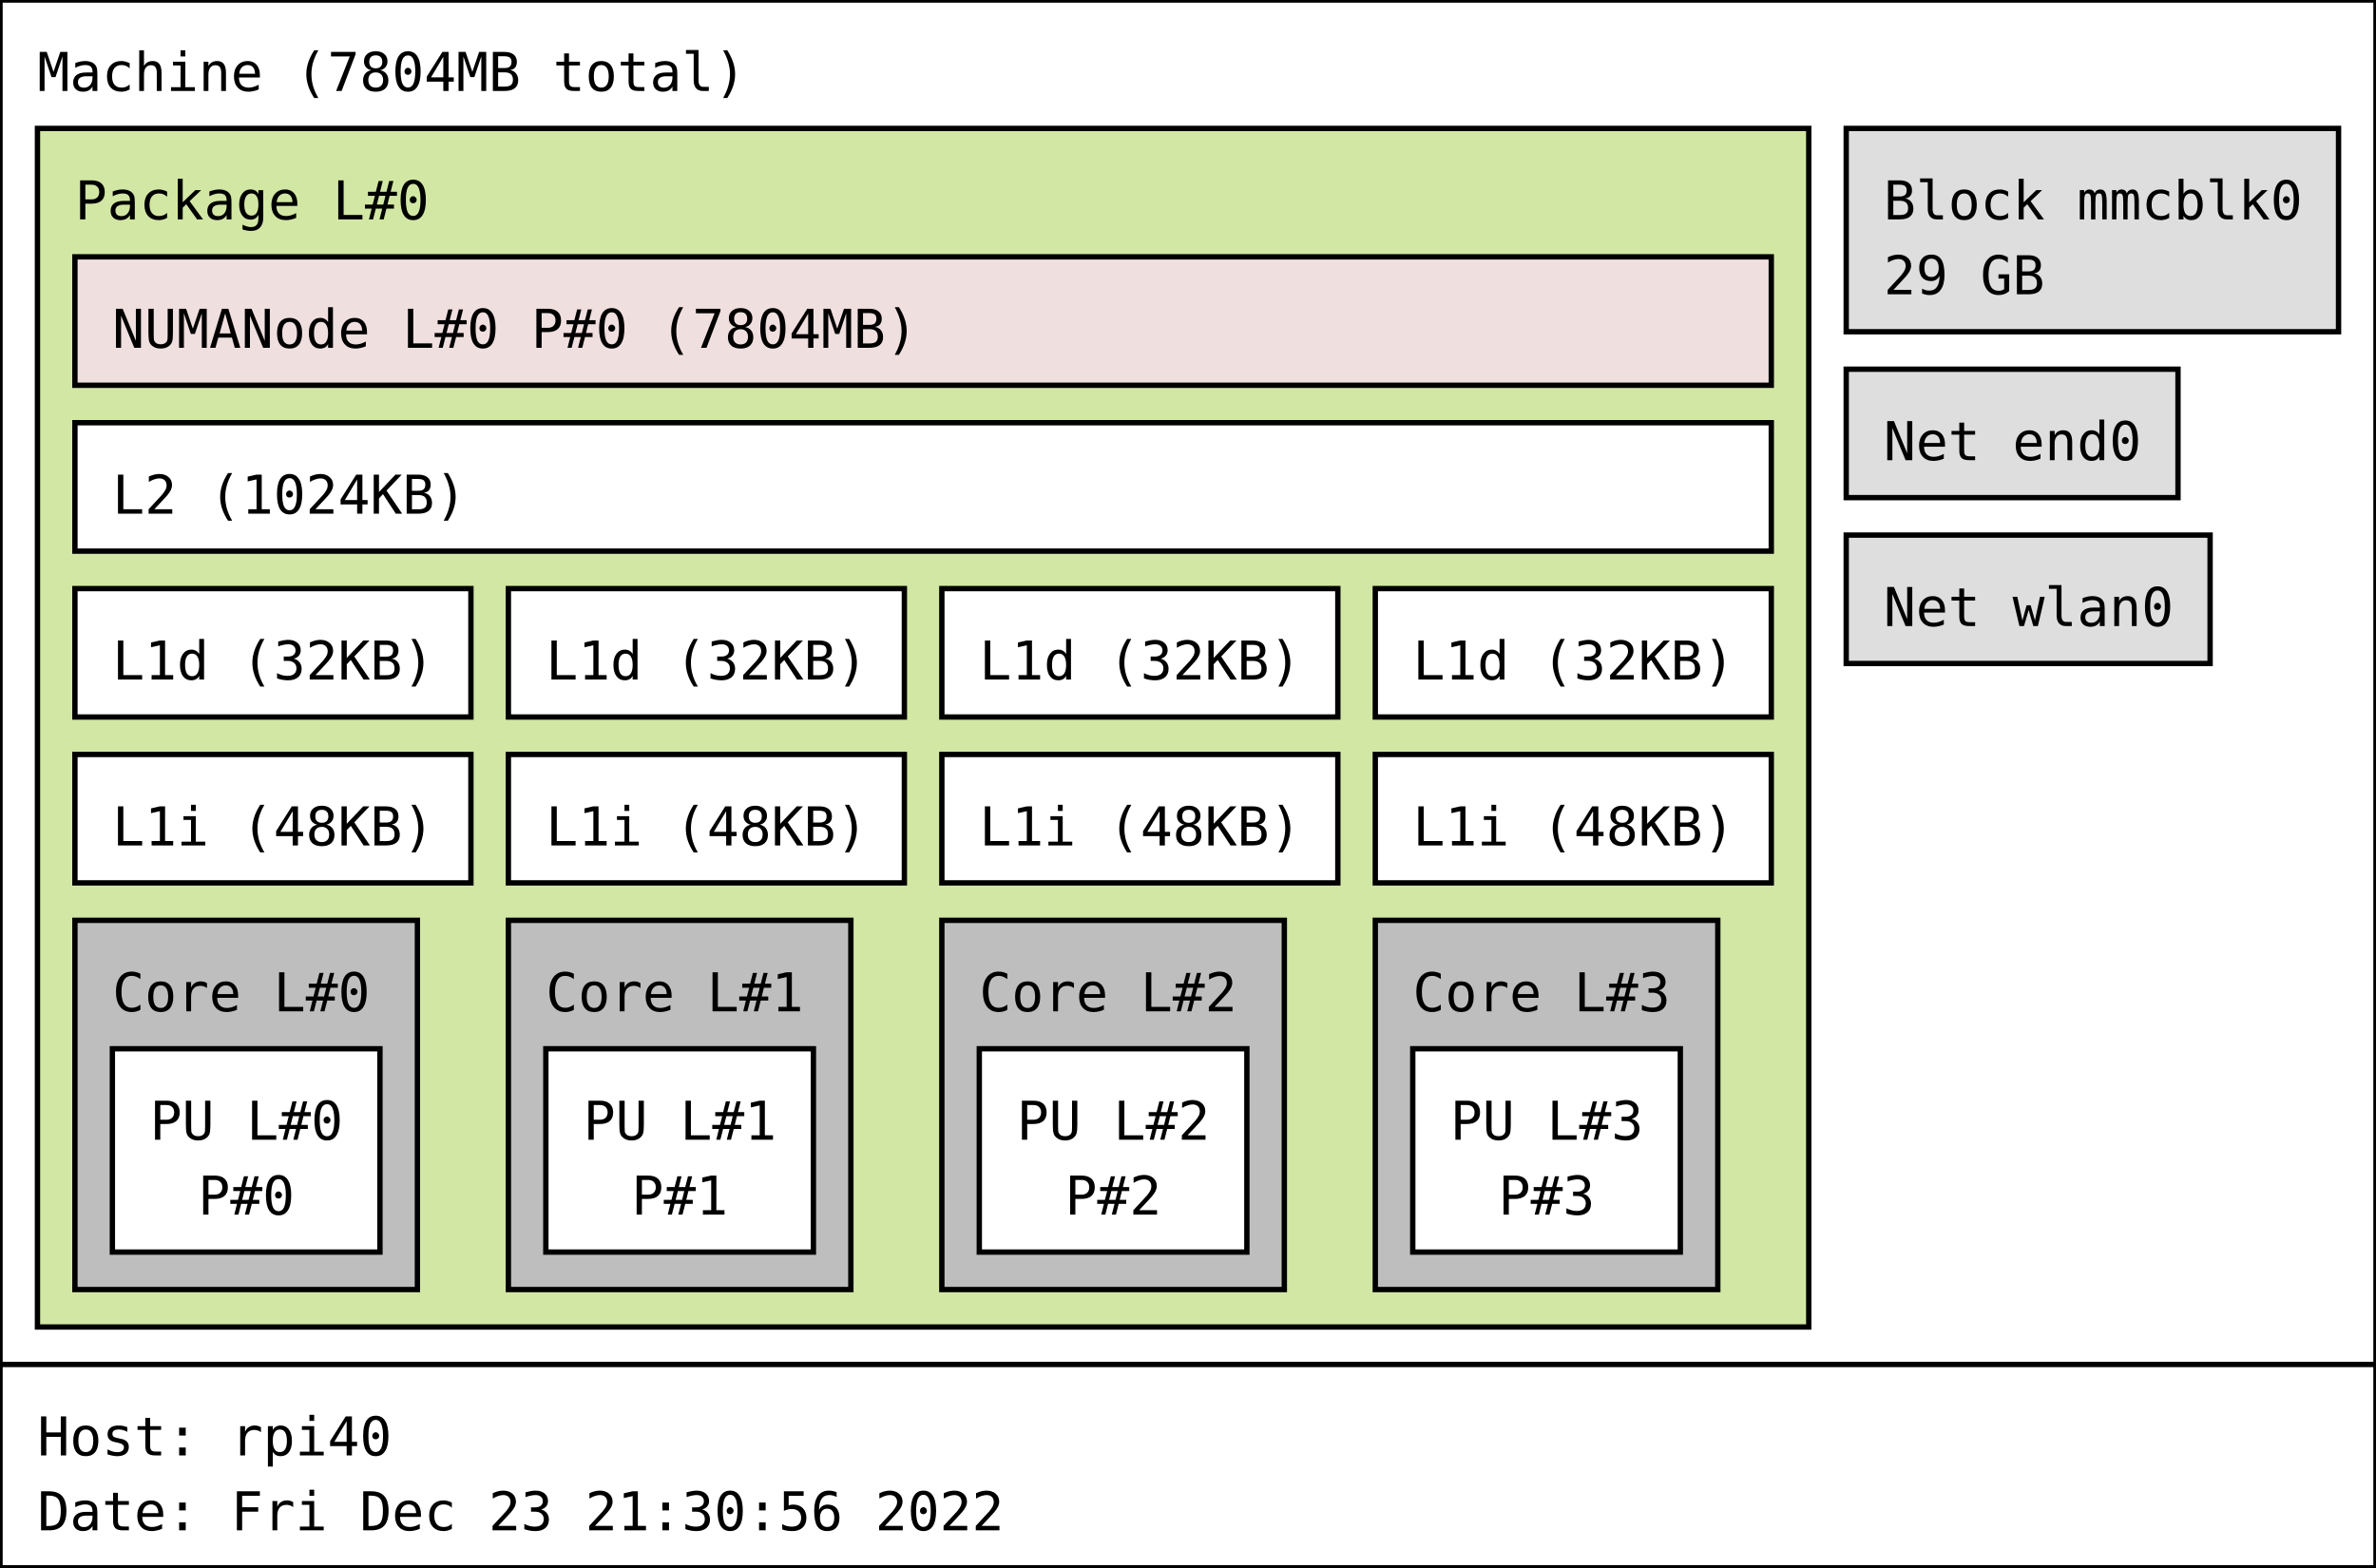
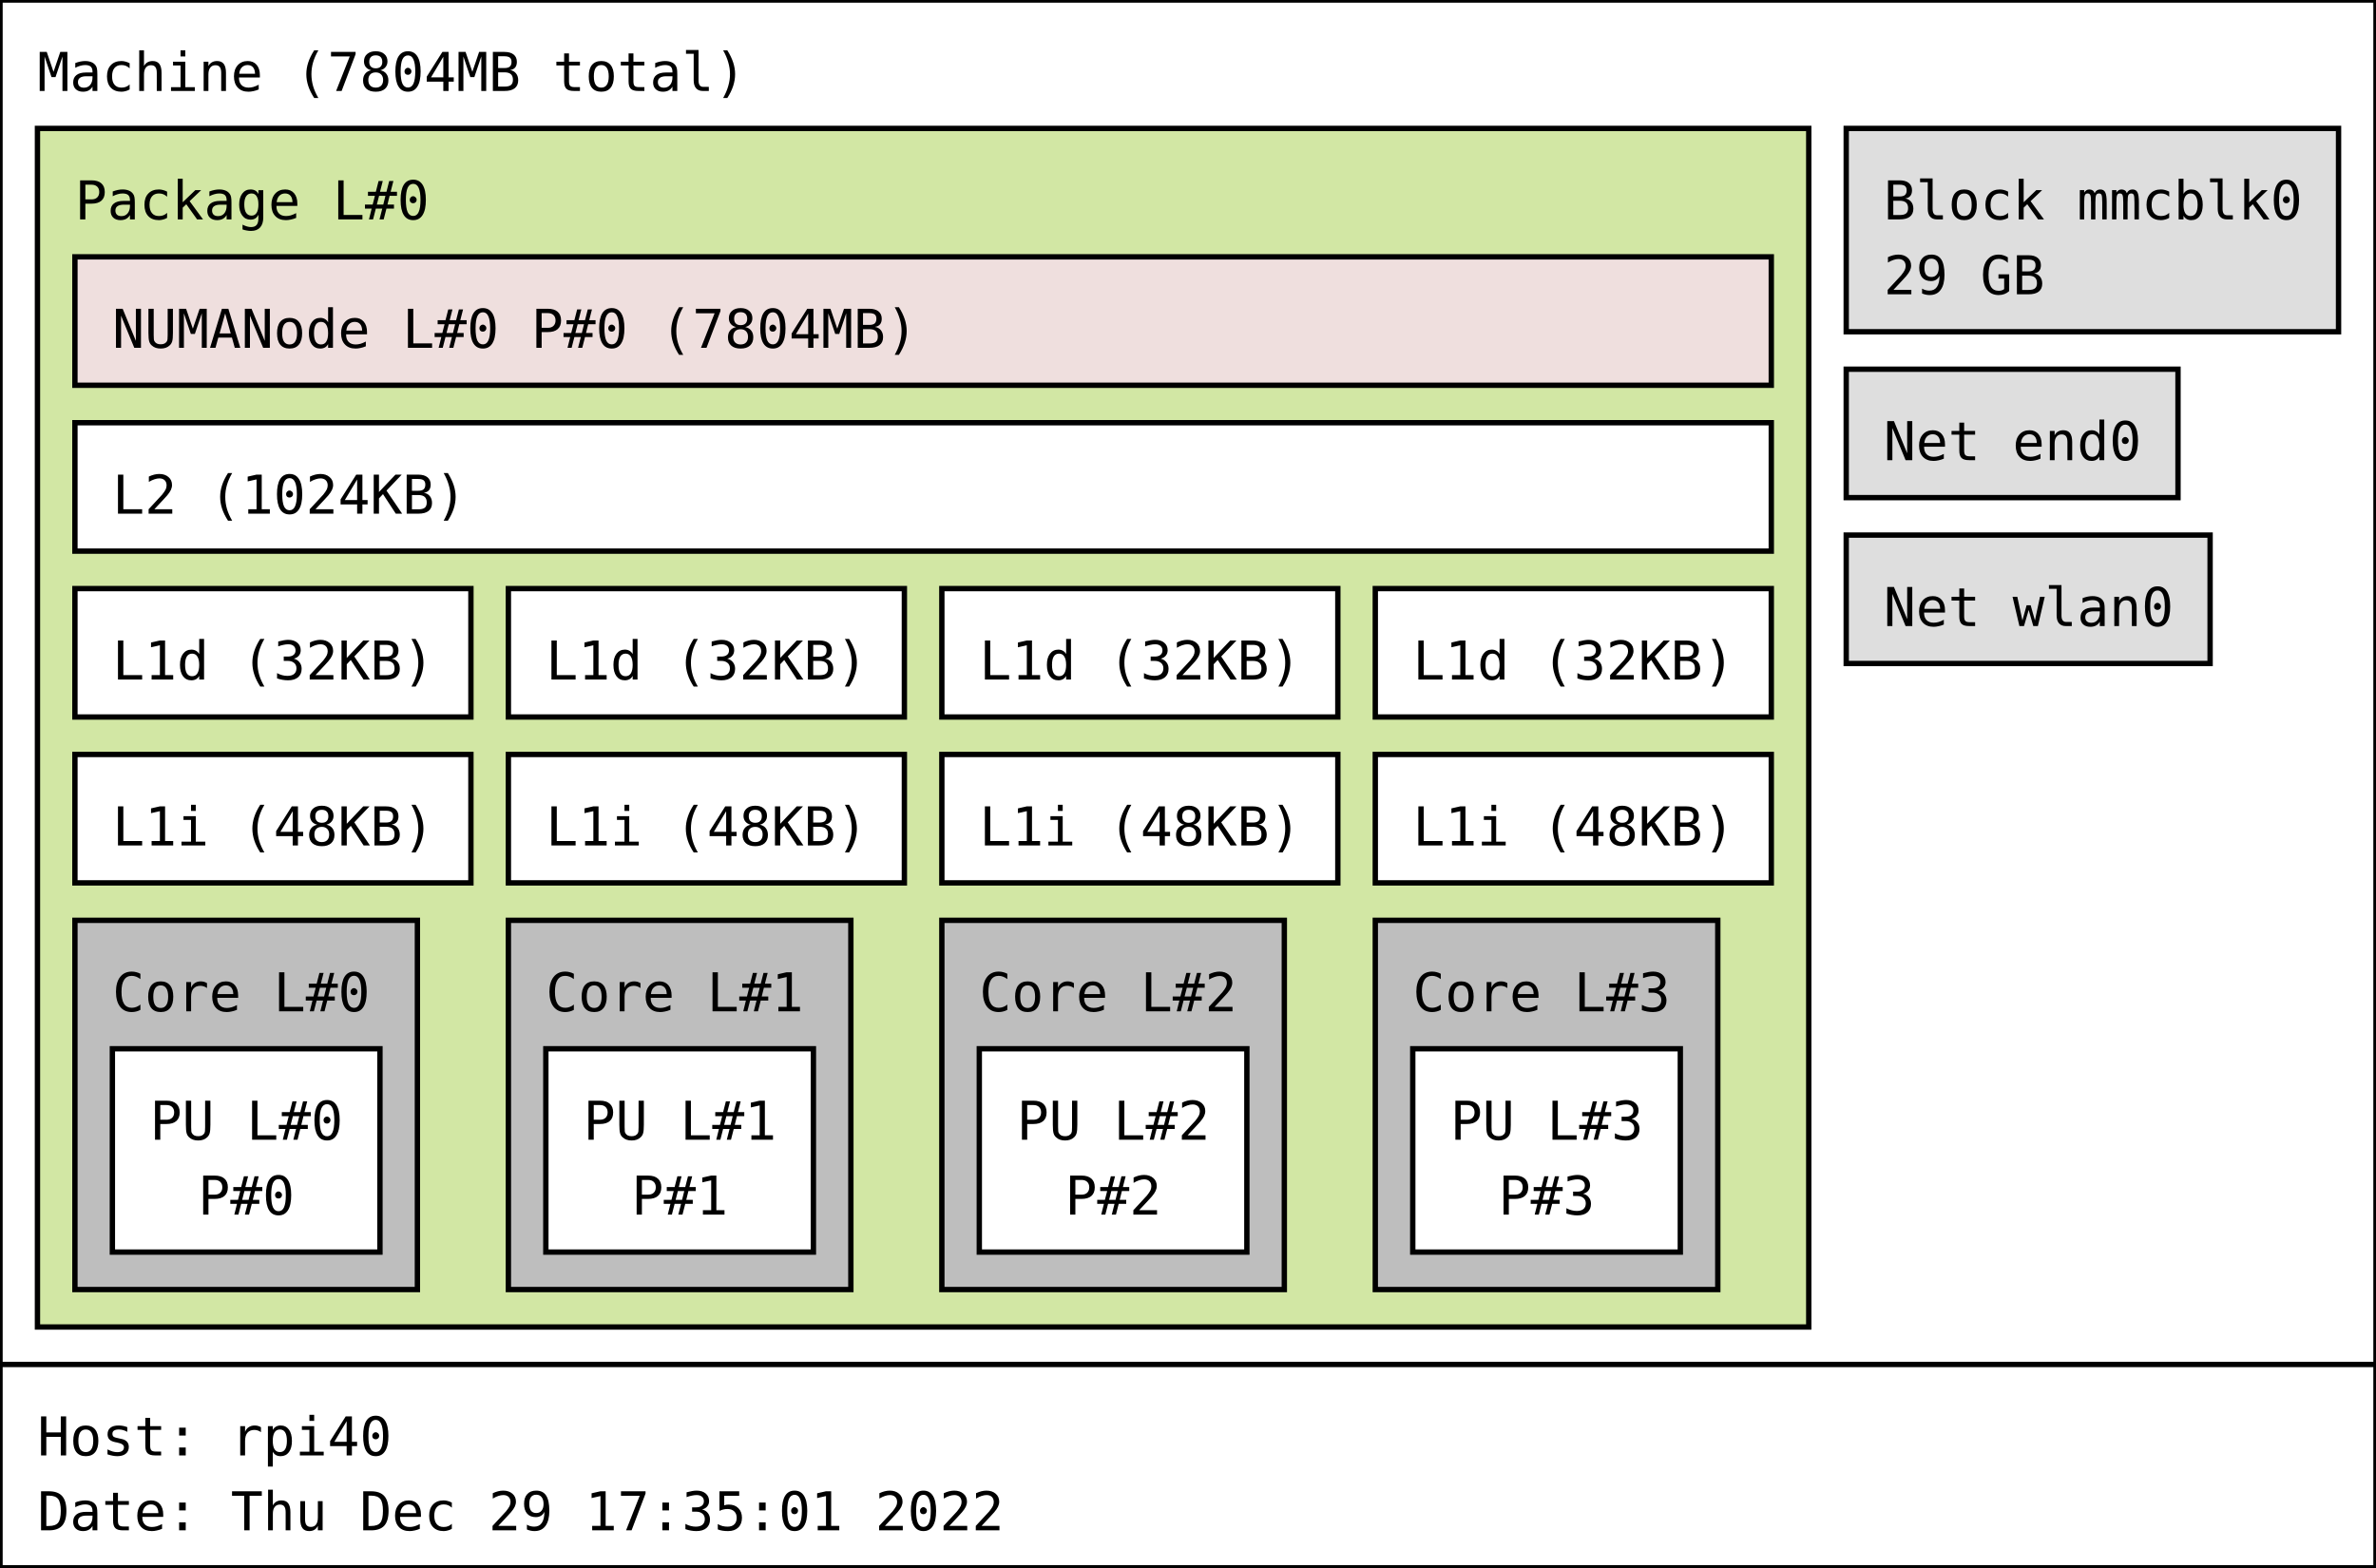
<svg xmlns="http://www.w3.org/2000/svg" width="444px" height="293px" viewBox="0 0 444px 293px" version="1.1">
  <rect id="Machine_0_rect" class="Machine" x="0" y="0" width="444" height="255" fill="rgb(255,255,255)" stroke="rgb(0,0,0)" stroke-width="1" />
  <text id="Machine_0_text" class="Machine" font-family="Monospace" x="7" y="17" fill="rgb(0,0,0)" font-size="10px">Machine (7804MB total)</text>
  <rect id="Package_0_rect" class="Package" x="7" y="24" width="331" height="224" fill="rgb(210,231,164)" stroke="rgb(0,0,0)" stroke-width="1" />
  <text id="Package_0_text" class="Package" font-family="Monospace" x="14" y="41" fill="rgb(0,0,0)" font-size="10px">Package L#0</text>
  <rect id="L2_0_rect" class="L2" x="14" y="79" width="317" height="24" fill="rgb(255,255,255)" stroke="rgb(0,0,0)" stroke-width="1" />
  <text id="L2_0_text" class="L2" font-family="Monospace" x="21" y="96" fill="rgb(0,0,0)" font-size="10px">L2 (1024KB)</text>
  <rect id="L1d_0_rect" class="L1d" x="14" y="110" width="74" height="24" fill="rgb(255,255,255)" stroke="rgb(0,0,0)" stroke-width="1" />
  <text id="L1d_0_text" class="L1d" font-family="Monospace" x="21" y="127" fill="rgb(0,0,0)" font-size="10px">L1d (32KB)</text>
  <rect id="L1i_0_rect" class="L1i" x="14" y="141" width="74" height="24" fill="rgb(255,255,255)" stroke="rgb(0,0,0)" stroke-width="1" />
  <text id="L1i_0_text" class="L1i" font-family="Monospace" x="21" y="158" fill="rgb(0,0,0)" font-size="10px">L1i (48KB)</text>
  <rect id="Core_0_rect" class="Core" x="14" y="172" width="64" height="69" fill="rgb(190,190,190)" stroke="rgb(0,0,0)" stroke-width="1" />
  <text id="Core_0_text" class="Core" font-family="Monospace" x="21" y="189" fill="rgb(0,0,0)" font-size="10px">Core L#0</text>
  <rect id="PU_0_rect" class="PU" x="21" y="196" width="50" height="38" fill="rgb(255,255,255)" stroke="rgb(0,0,0)" stroke-width="1" />
  <text id="PU_0_text" class="PU" font-family="Monospace" x="28" y="213" fill="rgb(0,0,0)" font-size="10px">PU L#0</text>
  <text id="PU_0_text_1" class="PU" font-family="Monospace" x="37" y="227" fill="rgb(0,0,0)" font-size="10px">P#0</text>
  <rect id="L1d_1_rect" class="L1d" x="95" y="110" width="74" height="24" fill="rgb(255,255,255)" stroke="rgb(0,0,0)" stroke-width="1" />
  <text id="L1d_1_text" class="L1d" font-family="Monospace" x="102" y="127" fill="rgb(0,0,0)" font-size="10px">L1d (32KB)</text>
  <rect id="L1i_1_rect" class="L1i" x="95" y="141" width="74" height="24" fill="rgb(255,255,255)" stroke="rgb(0,0,0)" stroke-width="1" />
  <text id="L1i_1_text" class="L1i" font-family="Monospace" x="102" y="158" fill="rgb(0,0,0)" font-size="10px">L1i (48KB)</text>
  <rect id="Core_1_rect" class="Core" x="95" y="172" width="64" height="69" fill="rgb(190,190,190)" stroke="rgb(0,0,0)" stroke-width="1" />
  <text id="Core_1_text" class="Core" font-family="Monospace" x="102" y="189" fill="rgb(0,0,0)" font-size="10px">Core L#1</text>
  <rect id="PU_1_rect" class="PU" x="102" y="196" width="50" height="38" fill="rgb(255,255,255)" stroke="rgb(0,0,0)" stroke-width="1" />
  <text id="PU_1_text" class="PU" font-family="Monospace" x="109" y="213" fill="rgb(0,0,0)" font-size="10px">PU L#1</text>
  <text id="PU_1_text_1" class="PU" font-family="Monospace" x="118" y="227" fill="rgb(0,0,0)" font-size="10px">P#1</text>
  <rect id="L1d_2_rect" class="L1d" x="176" y="110" width="74" height="24" fill="rgb(255,255,255)" stroke="rgb(0,0,0)" stroke-width="1" />
  <text id="L1d_2_text" class="L1d" font-family="Monospace" x="183" y="127" fill="rgb(0,0,0)" font-size="10px">L1d (32KB)</text>
  <rect id="L1i_2_rect" class="L1i" x="176" y="141" width="74" height="24" fill="rgb(255,255,255)" stroke="rgb(0,0,0)" stroke-width="1" />
  <text id="L1i_2_text" class="L1i" font-family="Monospace" x="183" y="158" fill="rgb(0,0,0)" font-size="10px">L1i (48KB)</text>
  <rect id="Core_2_rect" class="Core" x="176" y="172" width="64" height="69" fill="rgb(190,190,190)" stroke="rgb(0,0,0)" stroke-width="1" />
  <text id="Core_2_text" class="Core" font-family="Monospace" x="183" y="189" fill="rgb(0,0,0)" font-size="10px">Core L#2</text>
  <rect id="PU_2_rect" class="PU" x="183" y="196" width="50" height="38" fill="rgb(255,255,255)" stroke="rgb(0,0,0)" stroke-width="1" />
  <text id="PU_2_text" class="PU" font-family="Monospace" x="190" y="213" fill="rgb(0,0,0)" font-size="10px">PU L#2</text>
  <text id="PU_2_text_1" class="PU" font-family="Monospace" x="199" y="227" fill="rgb(0,0,0)" font-size="10px">P#2</text>
  <rect id="L1d_3_rect" class="L1d" x="257" y="110" width="74" height="24" fill="rgb(255,255,255)" stroke="rgb(0,0,0)" stroke-width="1" />
  <text id="L1d_3_text" class="L1d" font-family="Monospace" x="264" y="127" fill="rgb(0,0,0)" font-size="10px">L1d (32KB)</text>
  <rect id="L1i_3_rect" class="L1i" x="257" y="141" width="74" height="24" fill="rgb(255,255,255)" stroke="rgb(0,0,0)" stroke-width="1" />
  <text id="L1i_3_text" class="L1i" font-family="Monospace" x="264" y="158" fill="rgb(0,0,0)" font-size="10px">L1i (48KB)</text>
  <rect id="Core_3_rect" class="Core" x="257" y="172" width="64" height="69" fill="rgb(190,190,190)" stroke="rgb(0,0,0)" stroke-width="1" />
  <text id="Core_3_text" class="Core" font-family="Monospace" x="264" y="189" fill="rgb(0,0,0)" font-size="10px">Core L#3</text>
  <rect id="PU_3_rect" class="PU" x="264" y="196" width="50" height="38" fill="rgb(255,255,255)" stroke="rgb(0,0,0)" stroke-width="1" />
  <text id="PU_3_text" class="PU" font-family="Monospace" x="271" y="213" fill="rgb(0,0,0)" font-size="10px">PU L#3</text>
  <text id="PU_3_text_1" class="PU" font-family="Monospace" x="280" y="227" fill="rgb(0,0,0)" font-size="10px">P#3</text>
  <rect id="NUMANode_0_rect" class="NUMANode" x="14" y="48" width="317" height="24" fill="rgb(239,223,222)" stroke="rgb(0,0,0)" stroke-width="1" />
  <text id="NUMANode_0_text" class="NUMANode" font-family="Monospace" x="21" y="65" fill="rgb(0,0,0)" font-size="10px">NUMANode L#0 P#0 (7804MB)</text>
  <rect id="Block_0_rect" class="Block" x="345" y="24" width="92" height="38" fill="rgb(222,222,222)" stroke="rgb(0,0,0)" stroke-width="1" />
  <text id="Block_0_text" class="Block" font-family="Monospace" x="352" y="41" fill="rgb(0,0,0)" font-size="10px">Block mmcblk0</text>
  <text id="Block_0_text_1" class="Block" font-family="Monospace" x="352" y="55" fill="rgb(0,0,0)" font-size="10px">29 GB</text>
  <rect id="Net_1_rect" class="Net" x="345" y="69" width="62" height="24" fill="rgb(222,222,222)" stroke="rgb(0,0,0)" stroke-width="1" />
  <text id="Net_1_text" class="Net" font-family="Monospace" x="352" y="86" fill="rgb(0,0,0)" font-size="10px">Net end0</text>
  <rect id="Net_2_rect" class="Net" x="345" y="100" width="68" height="24" fill="rgb(222,222,222)" stroke="rgb(0,0,0)" stroke-width="1" />
  <text id="Net_2_text" class="Net" font-family="Monospace" x="352" y="117" fill="rgb(0,0,0)" font-size="10px">Net wlan0</text>
  <rect id="anon_rect" x="0" y="255" width="444" height="38" fill="rgb(255,255,255)" stroke="rgb(0,0,0)" stroke-width="1" />
  <text id="anon_text" font-family="Monospace" x="7" y="272" fill="rgb(0,0,0)" font-size="10px">Host: rpi40</text>
-   <text id="anon_text_1" font-family="Monospace" x="7" y="286" fill="rgb(0,0,0)" font-size="10px">Date: Fri Dec 23 21:30:56 2022</text>
+   <text id="anon_text_1" font-family="Monospace" x="7" y="286" fill="rgb(0,0,0)" font-size="10px">Date: Thu Dec 29 17:35:01 2022</text>
</svg>
